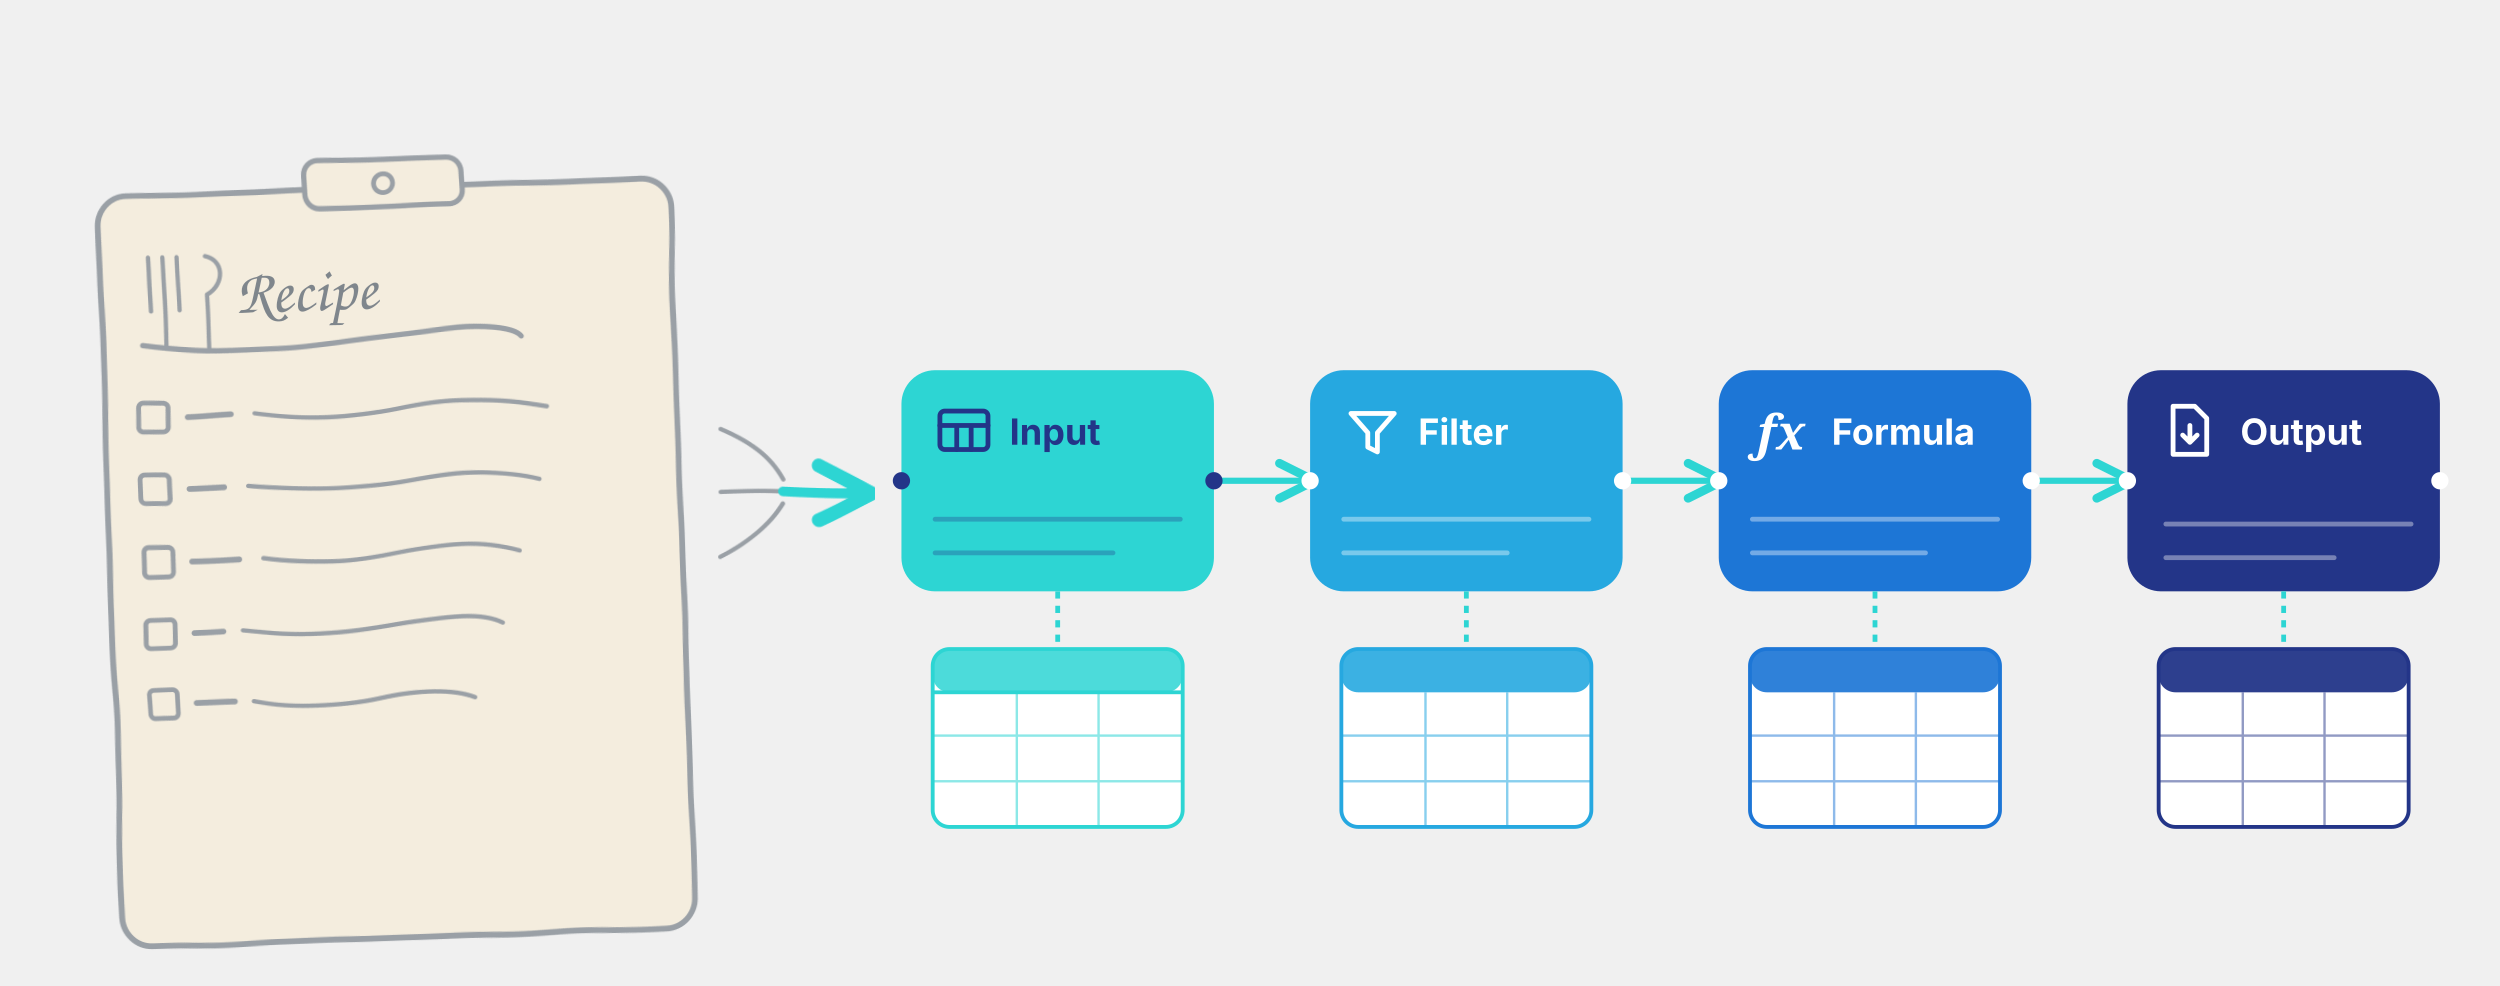
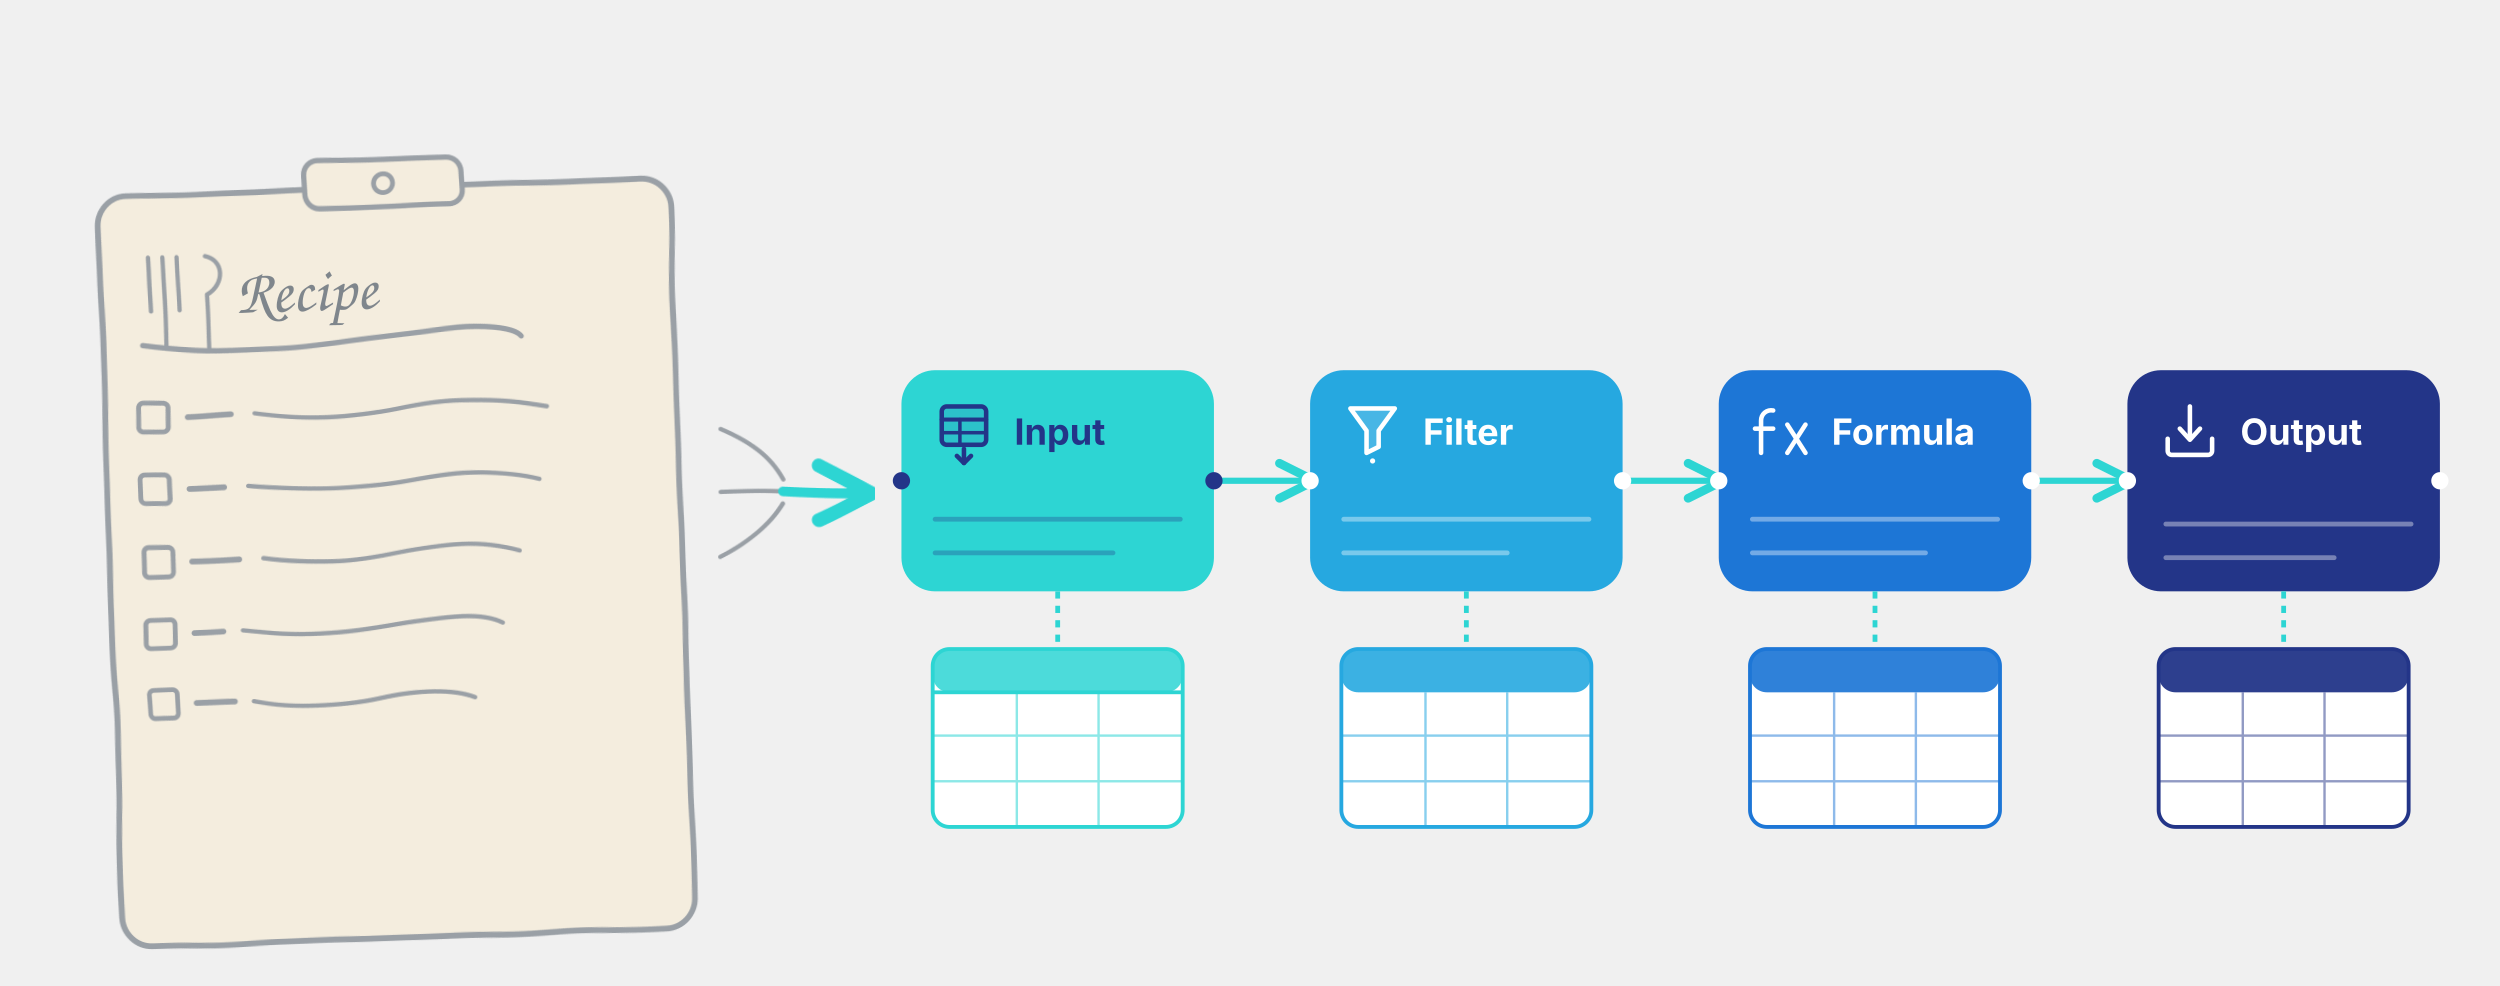
<svg xmlns="http://www.w3.org/2000/svg" viewBox="0 0 1040 410" font-family="'Inter','Segoe UI',system-ui,sans-serif">
  <defs>
    <filter id="rough" x="-6%" y="-6%" width="112%" height="112%">
      <feTurbulence type="fractalNoise" baseFrequency="0.018" numOctaves="2" seed="7" result="n" />
      <feDisplacementMap in="SourceGraphic" in2="n" scale="2.6" xChannelSelector="R" yChannelSelector="G" />
    </filter>
    <marker id="edgeHead" viewBox="0 0 10 10" refX="8" refY="5" markerWidth="7" markerHeight="7" orient="auto-start-reverse">
      <path d="M1 1 L9 5 L1 9" fill="none" stroke="#2DD5D3" stroke-width="2" stroke-linecap="round" stroke-linejoin="round" />
    </marker>
  </defs>
  <g transform="rotate(-2 165 235)">
    <g filter="url(#rough)" fill="none" stroke="#9aa0a6" stroke-linecap="round" stroke-linejoin="round">
      <rect x="46" y="78" width="238" height="312" rx="12" fill="#F4EDDE" stroke-width="2.4" />
      <rect x="132" y="66" width="66" height="20" rx="6" fill="#F4EDDE" stroke-width="2.2" />
      <circle cx="165" cy="76" r="4" stroke-width="2" />
      <path d="M66 104 v22 M72 104 v22 M78 104 v22 M72 126 v14" stroke-width="1.8" />
      <path d="M90 104 c8 2 8 12 0 16 v22" stroke-width="1.8" />
      <path d="M62 140 q40 6 96 0 t62 2" stroke-width="2.2" />
      <g stroke-width="2">
        <rect x="60" y="164" width="12" height="12" rx="2" />
        <path d="M80 170 h18" stroke-width="2.4" />
        <path d="M108 170 q30 5 60 0 t62 1" stroke-width="1.8" />
        <rect x="60" y="194" width="12" height="12" rx="2" />
        <path d="M80 200 h14" stroke-width="2.4" />
        <path d="M104 200 q34 5 68 0 t54 1" stroke-width="1.8" />
        <rect x="60" y="224" width="12" height="12" rx="2" />
        <path d="M80 230 h20" stroke-width="2.4" />
        <path d="M110 230 q28 5 56 0 t50 1" stroke-width="1.8" />
        <rect x="60" y="254" width="12" height="12" rx="2" />
        <path d="M80 260 h12" stroke-width="2.4" />
        <path d="M100 260 q32 5 64 0 t44 1" stroke-width="1.8" />
        <rect x="60" y="284" width="12" height="12" rx="2" />
        <path d="M80 290 h16" stroke-width="2.4" />
        <path d="M104 290 q26 5 52 0 t40 1" stroke-width="1.8" />
      </g>
    </g>
    <text x="102" y="128" font-family="'Caveat','Segoe Print','Comic Sans MS',cursive" font-size="26" fill="#7f868c">Recipe</text>
  </g>
  <g filter="url(#rough)" fill="none" stroke-linecap="round" stroke-linejoin="round">
    <path d="M300 178 q18 8 26 22" stroke="#9aa0a6" stroke-width="1.8" />
    <path d="M300 205 h28" stroke="#9aa0a6" stroke-width="1.8" />
    <path d="M300 232 q18 -8 26 -22" stroke="#9aa0a6" stroke-width="1.8" />
    <path d="M326 205 h34" stroke="#2DD5D3" stroke-width="4" marker-end="url(#edgeHead)" />
  </g>
  <g fill="none" stroke="#2DD5D3" stroke-width="2.6">
    <path d="M505 200 C525 200 525 200 545 200" marker-end="url(#edgeHead)" />
    <path d="M675 200 C695 200 695 200 715 200" marker-end="url(#edgeHead)" />
    <path d="M845 200 C865 200 865 200 885 200" marker-end="url(#edgeHead)" />
  </g>
  <g>
    <rect x="375" y="154" width="130" height="92" rx="14" fill="#2DD5D3" />
-     <g transform="translate(391,170)" fill="none" stroke="#233588" stroke-width="2" stroke-linecap="round" stroke-linejoin="round">
-       <rect x="0" y="1" width="20" height="16" rx="2" />
-       <path d="M0 7 h20 M7 7 v10 M13 7 v10" />
+     <g transform="translate(401,180) scale(0.42) translate(-50,-52)" fill="none" stroke="#233588" stroke-width="4.5" stroke-linecap="round" stroke-linejoin="round">
+       <rect x="28" y="26" width="44" height="38" rx="5" fill="#233588" fill-opacity="0.12" />
+       <line x1="28" y1="39" x2="72" y2="39" stroke-width="4" />
+       <line x1="46" y1="39" x2="46" y2="64" stroke-width="3.5" />
+       <line x1="28" y1="52" x2="72" y2="52" stroke-width="3.5" />
+       <line x1="50" y1="68" x2="50" y2="82" />
+       <polyline points="43,75 50,82 57,75" />
    </g>
-     <text x="420" y="185" font-size="15" font-weight="700" fill="#233588">Input</text>
+     <text x="422" y="185" font-size="15" font-weight="700" fill="#233588">Input</text>
    <g stroke="#233588" stroke-width="2" opacity="0.32" stroke-linecap="round">
      <path d="M389 216 h102" />
      <path d="M389 230 h74" />
    </g>
    <circle cx="375" cy="200" r="3.6" fill="#233588" />
    <circle cx="505" cy="200" r="3.6" fill="#233588" />
    <path d="M440 246 v22" stroke="#2DD5D3" stroke-width="2" stroke-dasharray="3 3" />
  </g>
  <g>
    <rect x="545" y="154" width="130" height="92" rx="14" fill="#26A8E0" />
-     <g transform="translate(561,170)" fill="none" stroke="#ffffff" stroke-width="2" stroke-linecap="round" stroke-linejoin="round">
-       <path d="M1 2 H19 L12 10 V18 L8 16 V10 Z" />
+     <g transform="translate(571,180) scale(0.42) translate(-50,-52)" fill="none" stroke="#ffffff" stroke-width="4.5" stroke-linecap="round" stroke-linejoin="round">
+       <path d="M28 28 H72 L56 50 V66 L44 72 V50 Z" fill="#ffffff" fill-opacity="0.16" />
+       <circle cx="50" cy="80" r="2.6" fill="#ffffff" stroke="none" />
    </g>
-     <text x="590" y="185" font-size="15" font-weight="700" fill="#ffffff">Filter</text>
+     <text x="592" y="185" font-size="15" font-weight="700" fill="#ffffff">Filter</text>
    <g stroke="#ffffff" stroke-width="2" opacity="0.38" stroke-linecap="round">
      <path d="M559 216 h102" />
      <path d="M559 230 h68" />
    </g>
    <circle cx="545" cy="200" r="3.6" fill="#ffffff" />
    <circle cx="675" cy="200" r="3.6" fill="#ffffff" />
    <path d="M610 246 v22" stroke="#2DD5D3" stroke-width="2" stroke-dasharray="3 3" />
  </g>
  <g>
    <rect x="715" y="154" width="130" height="92" rx="14" fill="#1D76D6" />
-     <text x="729" y="187" font-size="20" font-style="italic" font-weight="600" fill="#ffffff" font-family="Georgia,serif">ƒx</text>
+     <g transform="translate(741,180) scale(0.42) translate(-50,-52)" fill="none" stroke="#ffffff" stroke-width="4.5" stroke-linecap="round" stroke-linejoin="round">
+       <path d="M30 72 V40 a10 10 0 0 1 12 -10" />
+       <line x1="24" y1="48" x2="42" y2="48" />
+       <line x1="56" y1="44" x2="74" y2="72" />
+       <line x1="74" y1="44" x2="56" y2="72" />
+     </g>
    <text x="762" y="185" font-size="15" font-weight="700" fill="#ffffff">Formula</text>
    <g stroke="#ffffff" stroke-width="2" opacity="0.38" stroke-linecap="round">
      <path d="M729 216 h102" />
      <path d="M729 230 h72" />
    </g>
    <circle cx="715" cy="200" r="3.6" fill="#ffffff" />
    <circle cx="845" cy="200" r="3.6" fill="#ffffff" />
    <path d="M780 246 v22" stroke="#2DD5D3" stroke-width="2" stroke-dasharray="3 3" />
  </g>
  <g>
    <rect x="885" y="154" width="130" height="92" rx="14" fill="#233588" />
-     <g transform="translate(901,168)" fill="none" stroke="#ffffff" stroke-width="2" stroke-linecap="round" stroke-linejoin="round">
-       <path d="M3 1 H12 L17 6 V21 H3 Z" />
-       <path d="M10 9 V16 M7 13 L10 16 L13 13" />
+     <g transform="translate(911,180) scale(0.42) translate(-50,-52)" fill="none" stroke="#ffffff" stroke-width="4.5" stroke-linecap="round" stroke-linejoin="round">
+       <path d="M28 58 V70 a4 4 0 0 0 4 4 H68 a4 4 0 0 0 4-4 V58" />
+       <line x1="50" y1="26" x2="50" y2="58" />
+       <polyline points="40,48 50,59 60,48" />
    </g>
    <text x="932" y="185" font-size="15" font-weight="700" fill="#ffffff">Output</text>
    <g stroke="#ffffff" stroke-width="2" opacity="0.38" stroke-linecap="round">
      <path d="M901 218 h102" />
      <path d="M901 232 h70" />
    </g>
    <circle cx="885" cy="200" r="3.6" fill="#ffffff" />
    <circle cx="1015" cy="200" r="3.6" fill="#ffffff" />
    <path d="M950 246 v22" stroke="#2DD5D3" stroke-width="2" stroke-dasharray="3 3" />
  </g>
  <g stroke-linejoin="round">
    <rect x="388" y="270" width="104" height="74" rx="7" fill="#ffffff" stroke="#2DD5D3" stroke-width="1.6" />
    <path d="M388 288 h104" stroke="#2DD5D3" stroke-width="1.6" />
    <rect x="388" y="270" width="104" height="18" rx="7" fill="#2DD5D3" opacity="0.85" />
    <g stroke="#2DD5D3" stroke-width="1" opacity="0.55">
      <path d="M423 288 v56" />
      <path d="M457 288 v56" />
      <path d="M388 306 h104" />
      <path d="M388 325 h104" />
    </g>
    <rect x="558" y="270" width="104" height="74" rx="7" fill="#ffffff" stroke="#26A8E0" stroke-width="1.6" />
    <rect x="558" y="270" width="104" height="18" rx="7" fill="#26A8E0" opacity="0.9" />
    <g stroke="#26A8E0" stroke-width="1" opacity="0.55">
      <path d="M593 288 v56" />
      <path d="M627 288 v56" />
      <path d="M558 306 h104" />
      <path d="M558 325 h104" />
    </g>
    <rect x="728" y="270" width="104" height="74" rx="7" fill="#ffffff" stroke="#1D76D6" stroke-width="1.6" />
    <rect x="728" y="270" width="104" height="18" rx="7" fill="#1D76D6" opacity="0.92" />
    <g stroke="#1D76D6" stroke-width="1" opacity="0.5">
      <path d="M763 288 v56" />
      <path d="M797 288 v56" />
      <path d="M728 306 h104" />
      <path d="M728 325 h104" />
    </g>
    <rect x="898" y="270" width="104" height="74" rx="7" fill="#ffffff" stroke="#233588" stroke-width="1.6" />
    <rect x="898" y="270" width="104" height="18" rx="7" fill="#233588" opacity="0.95" />
    <g stroke="#233588" stroke-width="1" opacity="0.5">
      <path d="M933 288 v56" />
      <path d="M967 288 v56" />
      <path d="M898 306 h104" />
      <path d="M898 325 h104" />
    </g>
  </g>
</svg>
